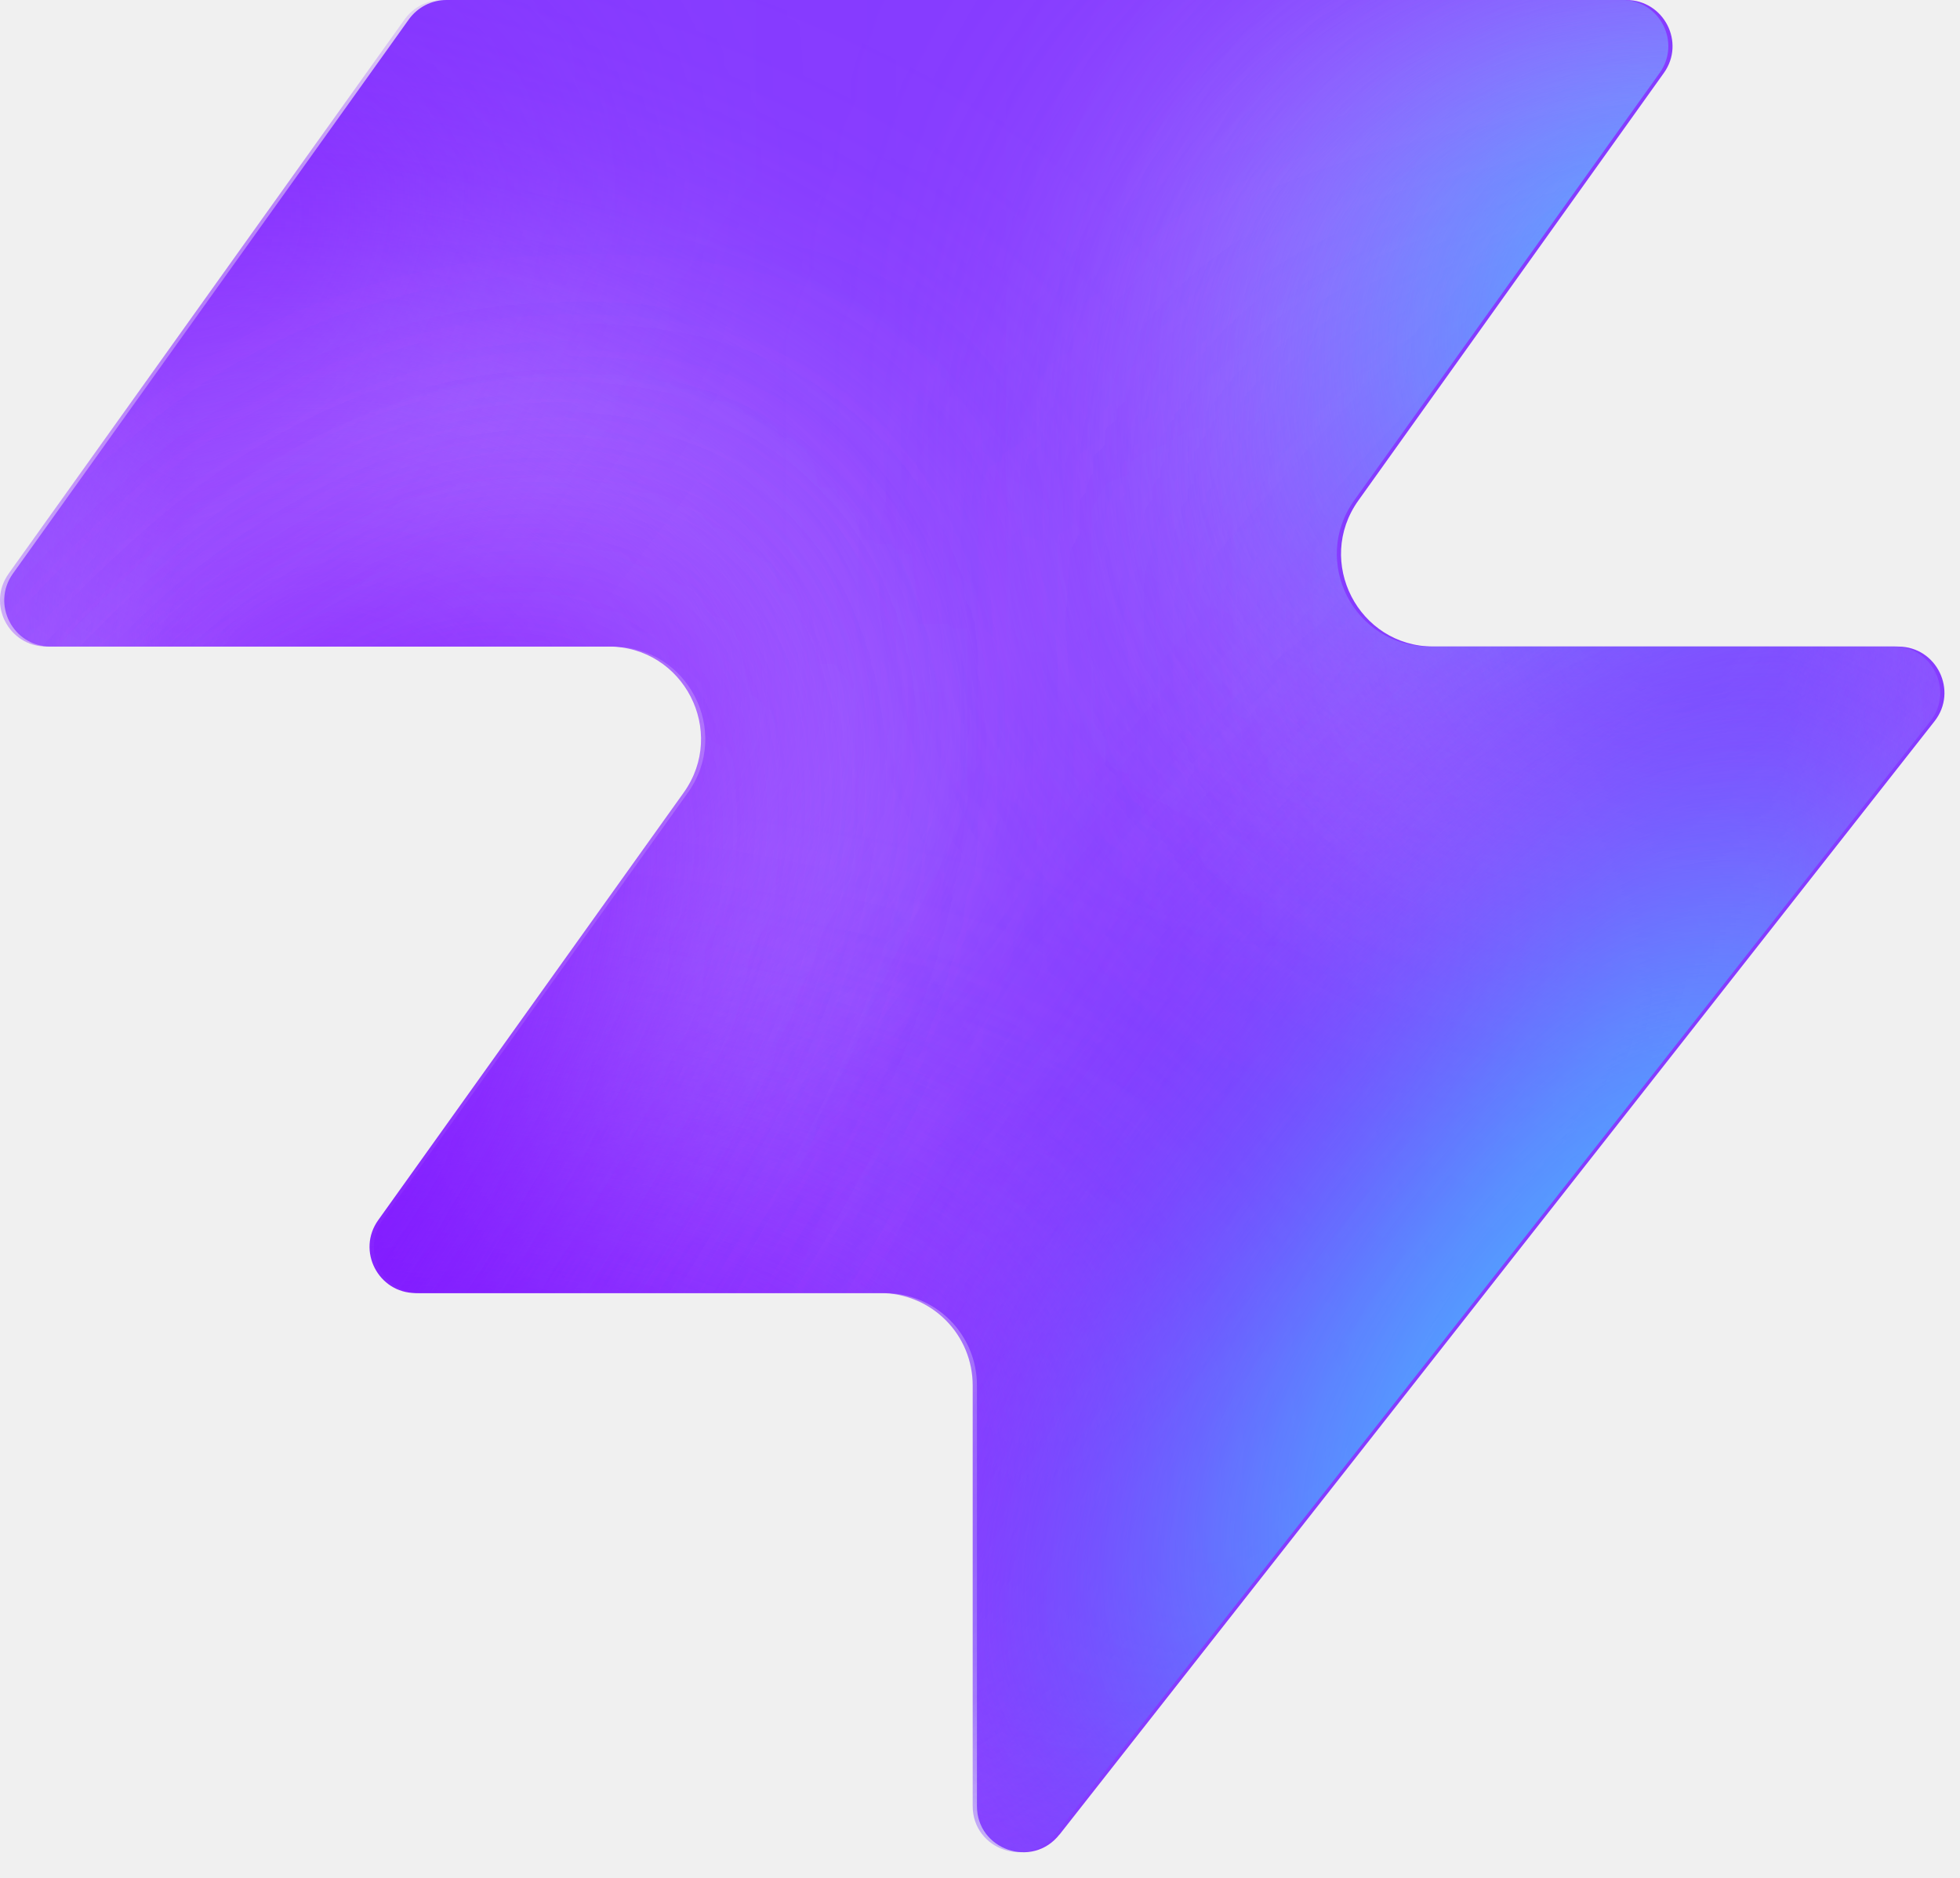
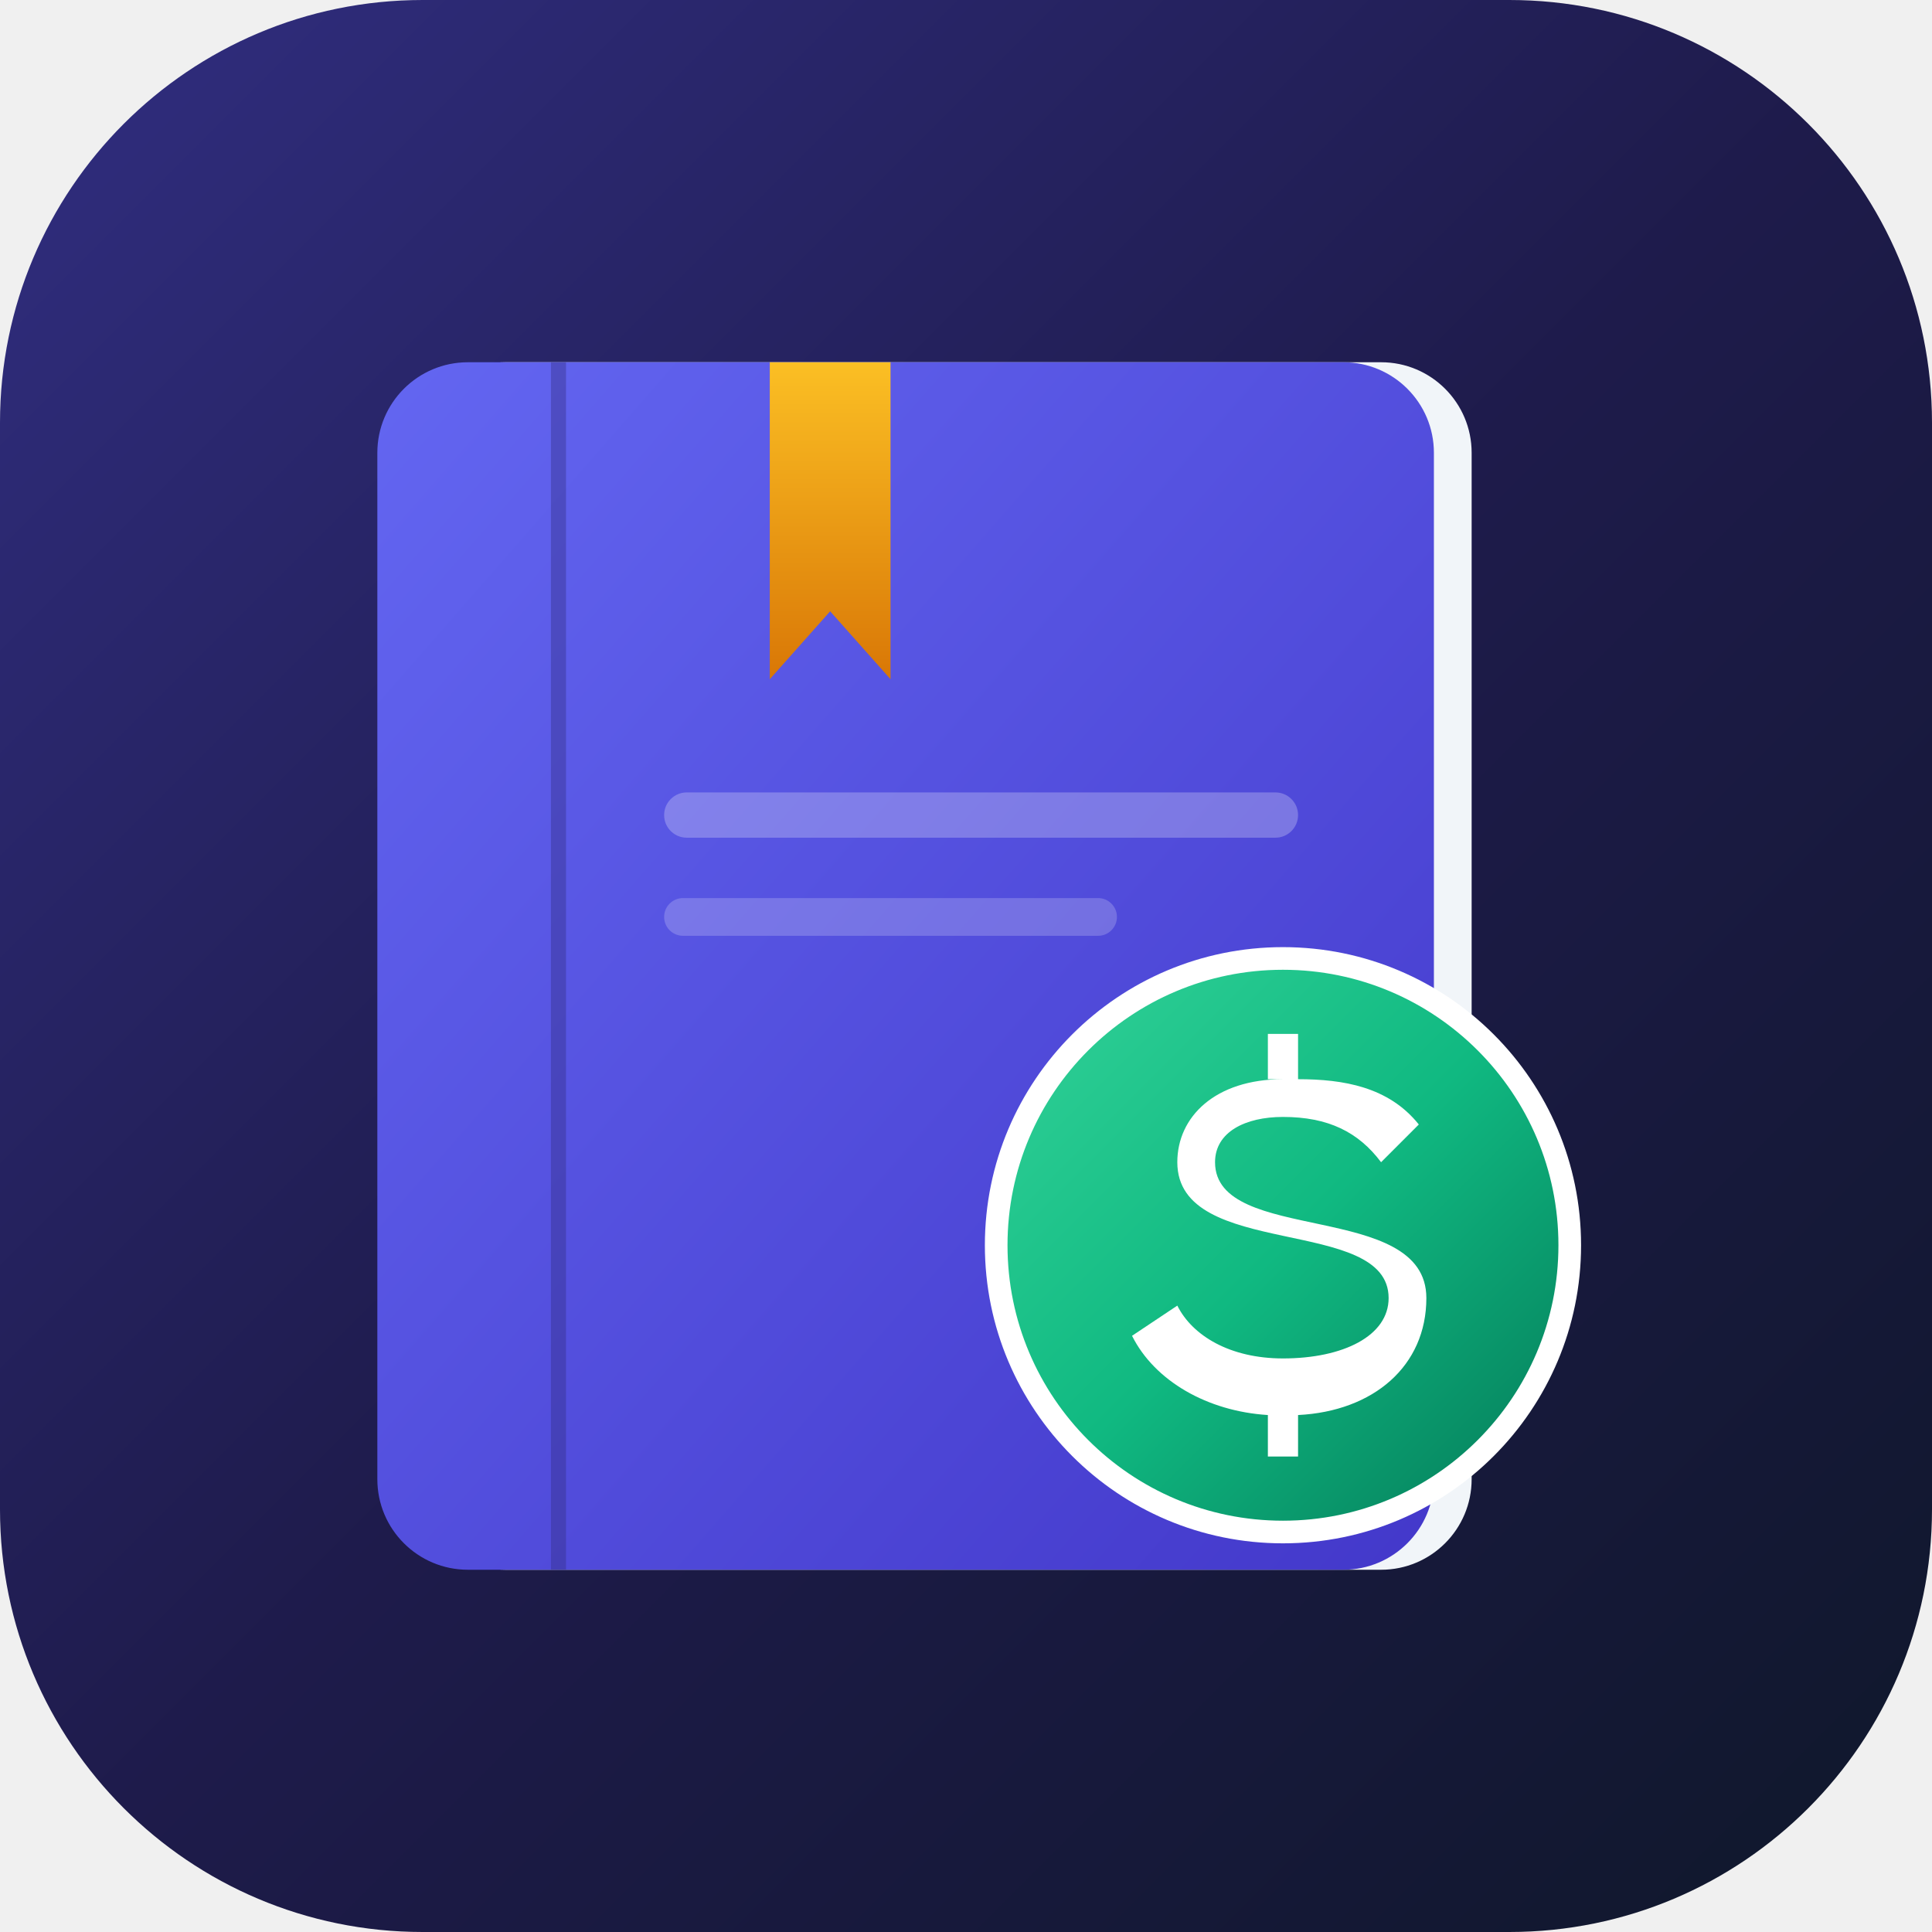
- <svg xmlns="http://www.w3.org/2000/svg" width="48" height="46" fill="none" viewBox="0 0 48 46">
-   <path fill="#863bff" d="M25.946 44.938c-.664.845-2.021.375-2.021-.698V33.937a2.26 2.26 0 0 0-2.262-2.262H10.287c-.92 0-1.456-1.04-.92-1.788l7.48-10.471c1.07-1.497 0-3.578-1.842-3.578H1.237c-.92 0-1.456-1.04-.92-1.788L10.013.474c.214-.297.556-.474.92-.474h28.894c.92 0 1.456 1.04.92 1.788l-7.48 10.471c-1.07 1.498 0 3.579 1.842 3.579h11.377c.943 0 1.473 1.088.89 1.83L25.947 44.94z" style="fill:#863bff;fill:color(display-p3 .525 .23 1);fill-opacity:1" />
-   <mask id="a" width="48" height="46" x="0" y="0" maskUnits="userSpaceOnUse" style="mask-type:alpha">
-     <path fill="#000" d="M25.842 44.938c-.664.844-2.021.375-2.021-.698V33.937a2.26 2.26 0 0 0-2.262-2.262H10.183c-.92 0-1.456-1.04-.92-1.788l7.48-10.471c1.07-1.498 0-3.579-1.842-3.579H1.133c-.92 0-1.456-1.04-.92-1.787L9.91.473c.214-.297.556-.474.92-.474h28.894c.92 0 1.456 1.04.92 1.788l-7.48 10.471c-1.07 1.498 0 3.578 1.842 3.578h11.377c.943 0 1.473 1.088.89 1.832L25.843 44.94z" style="fill:#000;fill-opacity:1" />
-   </mask>
-   <g mask="url(#a)">
-     <g filter="url(#b)">
-       <ellipse cx="5.508" cy="14.704" fill="#ede6ff" rx="5.508" ry="14.704" style="fill:#ede6ff;fill:color(display-p3 .927 .903 1);fill-opacity:1" transform="matrix(.00324 1 1 -.00324 -4.47 31.516)" />
-     </g>
-     <g filter="url(#c)">
-       <ellipse cx="10.399" cy="29.851" fill="#ede6ff" rx="10.399" ry="29.851" style="fill:#ede6ff;fill:color(display-p3 .927 .903 1);fill-opacity:1" transform="matrix(.00324 1 1 -.00324 -39.328 7.883)" />
-     </g>
-     <g filter="url(#d)">
-       <ellipse cx="5.508" cy="30.487" fill="#7e14ff" rx="5.508" ry="30.487" style="fill:#7e14ff;fill:color(display-p3 .492 .077 1);fill-opacity:1" transform="rotate(89.814 -25.913 -14.639)scale(1 -1)" />
-     </g>
-     <g filter="url(#e)">
-       <ellipse cx="5.508" cy="30.599" fill="#7e14ff" rx="5.508" ry="30.599" style="fill:#7e14ff;fill:color(display-p3 .492 .077 1);fill-opacity:1" transform="rotate(89.814 -32.644 -3.334)scale(1 -1)" />
-     </g>
-     <g filter="url(#f)">
-       <ellipse cx="5.508" cy="30.599" fill="#7e14ff" rx="5.508" ry="30.599" style="fill:#7e14ff;fill:color(display-p3 .492 .077 1);fill-opacity:1" transform="matrix(.00324 1 1 -.00324 -34.34 30.47)" />
-     </g>
-     <g filter="url(#g)">
-       <ellipse cx="14.072" cy="22.078" fill="#ede6ff" rx="14.072" ry="22.078" style="fill:#ede6ff;fill:color(display-p3 .927 .903 1);fill-opacity:1" transform="rotate(93.35 24.506 48.493)scale(-1 1)" />
-     </g>
-     <g filter="url(#h)">
-       <ellipse cx="3.47" cy="21.501" fill="#7e14ff" rx="3.47" ry="21.501" style="fill:#7e14ff;fill:color(display-p3 .492 .077 1);fill-opacity:1" transform="rotate(89.009 28.708 47.59)scale(-1 1)" />
-     </g>
-     <g filter="url(#i)">
-       <ellipse cx="3.47" cy="21.501" fill="#7e14ff" rx="3.47" ry="21.501" style="fill:#7e14ff;fill:color(display-p3 .492 .077 1);fill-opacity:1" transform="rotate(89.009 28.708 47.59)scale(-1 1)" />
-     </g>
-     <g filter="url(#j)">
-       <ellipse cx=".387" cy="8.972" fill="#7e14ff" rx="4.407" ry="29.108" style="fill:#7e14ff;fill:color(display-p3 .492 .077 1);fill-opacity:1" transform="rotate(39.51 .387 8.972)" />
-     </g>
-     <g filter="url(#k)">
-       <ellipse cx="47.523" cy="-6.092" fill="#7e14ff" rx="4.407" ry="29.108" style="fill:#7e14ff;fill:color(display-p3 .492 .077 1);fill-opacity:1" transform="rotate(37.892 47.523 -6.092)" />
-     </g>
-     <g filter="url(#l)">
-       <ellipse cx="41.412" cy="6.333" fill="#47bfff" rx="5.971" ry="9.665" style="fill:#47bfff;fill:color(display-p3 .28 .748 1);fill-opacity:1" transform="rotate(37.892 41.412 6.333)" />
-     </g>
-     <g filter="url(#m)">
-       <ellipse cx="-1.879" cy="38.332" fill="#7e14ff" rx="4.407" ry="29.108" style="fill:#7e14ff;fill:color(display-p3 .492 .077 1);fill-opacity:1" transform="rotate(37.892 -1.88 38.332)" />
-     </g>
-     <g filter="url(#n)">
-       <ellipse cx="-1.879" cy="38.332" fill="#7e14ff" rx="4.407" ry="29.108" style="fill:#7e14ff;fill:color(display-p3 .492 .077 1);fill-opacity:1" transform="rotate(37.892 -1.88 38.332)" />
-     </g>
-     <g filter="url(#o)">
-       <ellipse cx="35.651" cy="29.907" fill="#7e14ff" rx="4.407" ry="29.108" style="fill:#7e14ff;fill:color(display-p3 .492 .077 1);fill-opacity:1" transform="rotate(37.892 35.651 29.907)" />
-     </g>
-     <g filter="url(#p)">
-       <ellipse cx="38.418" cy="32.4" fill="#47bfff" rx="5.971" ry="15.297" style="fill:#47bfff;fill:color(display-p3 .28 .748 1);fill-opacity:1" transform="rotate(37.892 38.418 32.4)" />
-     </g>
-   </g>
+ <svg xmlns="http://www.w3.org/2000/svg" viewBox="0 0 512 512" width="100%" height="100%">
  <defs>
-     <filter id="b" width="60.045" height="41.654" x="-19.77" y="16.149" color-interpolation-filters="sRGB" filterUnits="userSpaceOnUse">
-       <feFlood flood-opacity="0" result="BackgroundImageFix" />
-       <feBlend in="SourceGraphic" in2="BackgroundImageFix" result="shape" />
-       <feGaussianBlur result="effect1_foregroundBlur_2002_17158" stdDeviation="7.659" />
-     </filter>
-     <filter id="c" width="90.34" height="51.437" x="-54.613" y="-7.533" color-interpolation-filters="sRGB" filterUnits="userSpaceOnUse">
-       <feFlood flood-opacity="0" result="BackgroundImageFix" />
-       <feBlend in="SourceGraphic" in2="BackgroundImageFix" result="shape" />
-       <feGaussianBlur result="effect1_foregroundBlur_2002_17158" stdDeviation="7.659" />
-     </filter>
-     <filter id="d" width="79.355" height="29.4" x="-49.64" y="2.03" color-interpolation-filters="sRGB" filterUnits="userSpaceOnUse">
-       <feFlood flood-opacity="0" result="BackgroundImageFix" />
-       <feBlend in="SourceGraphic" in2="BackgroundImageFix" result="shape" />
-       <feGaussianBlur result="effect1_foregroundBlur_2002_17158" stdDeviation="4.596" />
-     </filter>
-     <filter id="e" width="79.579" height="29.4" x="-45.045" y="20.029" color-interpolation-filters="sRGB" filterUnits="userSpaceOnUse">
-       <feFlood flood-opacity="0" result="BackgroundImageFix" />
-       <feBlend in="SourceGraphic" in2="BackgroundImageFix" result="shape" />
-       <feGaussianBlur result="effect1_foregroundBlur_2002_17158" stdDeviation="4.596" />
-     </filter>
-     <filter id="f" width="79.579" height="29.4" x="-43.513" y="21.178" color-interpolation-filters="sRGB" filterUnits="userSpaceOnUse">
-       <feFlood flood-opacity="0" result="BackgroundImageFix" />
-       <feBlend in="SourceGraphic" in2="BackgroundImageFix" result="shape" />
-       <feGaussianBlur result="effect1_foregroundBlur_2002_17158" stdDeviation="4.596" />
-     </filter>
-     <filter id="g" width="74.749" height="58.852" x="15.756" y="-17.901" color-interpolation-filters="sRGB" filterUnits="userSpaceOnUse">
-       <feFlood flood-opacity="0" result="BackgroundImageFix" />
-       <feBlend in="SourceGraphic" in2="BackgroundImageFix" result="shape" />
-       <feGaussianBlur result="effect1_foregroundBlur_2002_17158" stdDeviation="7.659" />
-     </filter>
-     <filter id="h" width="61.377" height="25.362" x="23.548" y="2.284" color-interpolation-filters="sRGB" filterUnits="userSpaceOnUse">
-       <feFlood flood-opacity="0" result="BackgroundImageFix" />
-       <feBlend in="SourceGraphic" in2="BackgroundImageFix" result="shape" />
-       <feGaussianBlur result="effect1_foregroundBlur_2002_17158" stdDeviation="4.596" />
-     </filter>
-     <filter id="i" width="61.377" height="25.362" x="23.548" y="2.284" color-interpolation-filters="sRGB" filterUnits="userSpaceOnUse">
-       <feFlood flood-opacity="0" result="BackgroundImageFix" />
-       <feBlend in="SourceGraphic" in2="BackgroundImageFix" result="shape" />
-       <feGaussianBlur result="effect1_foregroundBlur_2002_17158" stdDeviation="4.596" />
-     </filter>
-     <filter id="j" width="56.045" height="63.649" x="-27.636" y="-22.853" color-interpolation-filters="sRGB" filterUnits="userSpaceOnUse">
-       <feFlood flood-opacity="0" result="BackgroundImageFix" />
-       <feBlend in="SourceGraphic" in2="BackgroundImageFix" result="shape" />
-       <feGaussianBlur result="effect1_foregroundBlur_2002_17158" stdDeviation="4.596" />
-     </filter>
-     <filter id="k" width="54.814" height="64.646" x="20.116" y="-38.415" color-interpolation-filters="sRGB" filterUnits="userSpaceOnUse">
-       <feFlood flood-opacity="0" result="BackgroundImageFix" />
-       <feBlend in="SourceGraphic" in2="BackgroundImageFix" result="shape" />
-       <feGaussianBlur result="effect1_foregroundBlur_2002_17158" stdDeviation="4.596" />
-     </filter>
-     <filter id="l" width="33.541" height="35.313" x="24.641" y="-11.323" color-interpolation-filters="sRGB" filterUnits="userSpaceOnUse">
-       <feFlood flood-opacity="0" result="BackgroundImageFix" />
-       <feBlend in="SourceGraphic" in2="BackgroundImageFix" result="shape" />
-       <feGaussianBlur result="effect1_foregroundBlur_2002_17158" stdDeviation="4.596" />
-     </filter>
-     <filter id="m" width="54.814" height="64.646" x="-29.286" y="6.009" color-interpolation-filters="sRGB" filterUnits="userSpaceOnUse">
-       <feFlood flood-opacity="0" result="BackgroundImageFix" />
-       <feBlend in="SourceGraphic" in2="BackgroundImageFix" result="shape" />
-       <feGaussianBlur result="effect1_foregroundBlur_2002_17158" stdDeviation="4.596" />
-     </filter>
-     <filter id="n" width="54.814" height="64.646" x="-29.286" y="6.009" color-interpolation-filters="sRGB" filterUnits="userSpaceOnUse">
-       <feFlood flood-opacity="0" result="BackgroundImageFix" />
-       <feBlend in="SourceGraphic" in2="BackgroundImageFix" result="shape" />
-       <feGaussianBlur result="effect1_foregroundBlur_2002_17158" stdDeviation="4.596" />
-     </filter>
-     <filter id="o" width="54.814" height="64.646" x="8.244" y="-2.416" color-interpolation-filters="sRGB" filterUnits="userSpaceOnUse">
-       <feFlood flood-opacity="0" result="BackgroundImageFix" />
-       <feBlend in="SourceGraphic" in2="BackgroundImageFix" result="shape" />
-       <feGaussianBlur result="effect1_foregroundBlur_2002_17158" stdDeviation="4.596" />
-     </filter>
-     <filter id="p" width="39.409" height="43.623" x="18.713" y="10.588" color-interpolation-filters="sRGB" filterUnits="userSpaceOnUse">
-       <feFlood flood-opacity="0" result="BackgroundImageFix" />
-       <feBlend in="SourceGraphic" in2="BackgroundImageFix" result="shape" />
-       <feGaussianBlur result="effect1_foregroundBlur_2002_17158" stdDeviation="4.596" />
-     </filter>
+     <linearGradient id="bgGrad" x1="0%" y1="0%" x2="100%" y2="100%">
+       <stop offset="0%" stop-color="#312e81" />
+       <stop offset="50%" stop-color="#1e1b4b" />
+       <stop offset="100%" stop-color="#0f172a" />
+     </linearGradient>
+     <linearGradient id="bookCover" x1="0%" y1="0%" x2="100%" y2="100%">
+       <stop offset="0%" stop-color="#6366f1" />
+       <stop offset="100%" stop-color="#4338ca" />
+     </linearGradient>
+     <linearGradient id="coinGrad" x1="0%" y1="0%" x2="100%" y2="100%">
+       <stop offset="0%" stop-color="#34d399" />
+       <stop offset="50%" stop-color="#10b981" />
+       <stop offset="100%" stop-color="#047857" />
+     </linearGradient>
+     <linearGradient id="ribbonGrad" x1="0%" y1="0%" x2="0%" y2="100%">
+       <stop offset="0%" stop-color="#fbbf24" />
+       <stop offset="100%" stop-color="#d97706" />
+     </linearGradient>
  </defs>
+   <rect width="512" height="512" rx="112" fill="url(#bgGrad)" />
+   <rect x="110" y="96" width="280" height="320" rx="24" fill="#f1f5f9" />
+   <rect x="100" y="96" width="280" height="320" rx="24" fill="url(#bookCover)" />
+   <path d="M148 96 L148 416" stroke="#312e81" stroke-width="4" opacity="0.4" />
+   <path d="M204 96 L204 180 L220 162 L236 180 L236 96 Z" fill="url(#ribbonGrad)" />
+   <rect x="176" y="210" width="168" height="12" rx="6" fill="#ffffff" opacity="0.25" />
+   <rect x="176" y="238" width="120" height="10" rx="5" fill="#ffffff" opacity="0.2" />
+   <circle cx="340" cy="330" r="76" fill="url(#coinGrad)" stroke="#ffffff" stroke-width="6" />
+   <path fill="#ffffff" d="M340 286 C322 286 312 296 312 308 C312 334 368 322 368 344 C368 354 356 360 340 360 C326 360 316 354 312 346 L300 354 C306 366 320 374 336 375 L336 386 L344 386 L344 375 C364 374 378 362 378 344 C378 318 322 330 322 308 C322 300 330 296 340 296 C352 296 360 300 366 308 L376 298 C368 288 356 286 344 286 L344 274 L336 274 L336 286 Z" />
</svg>
